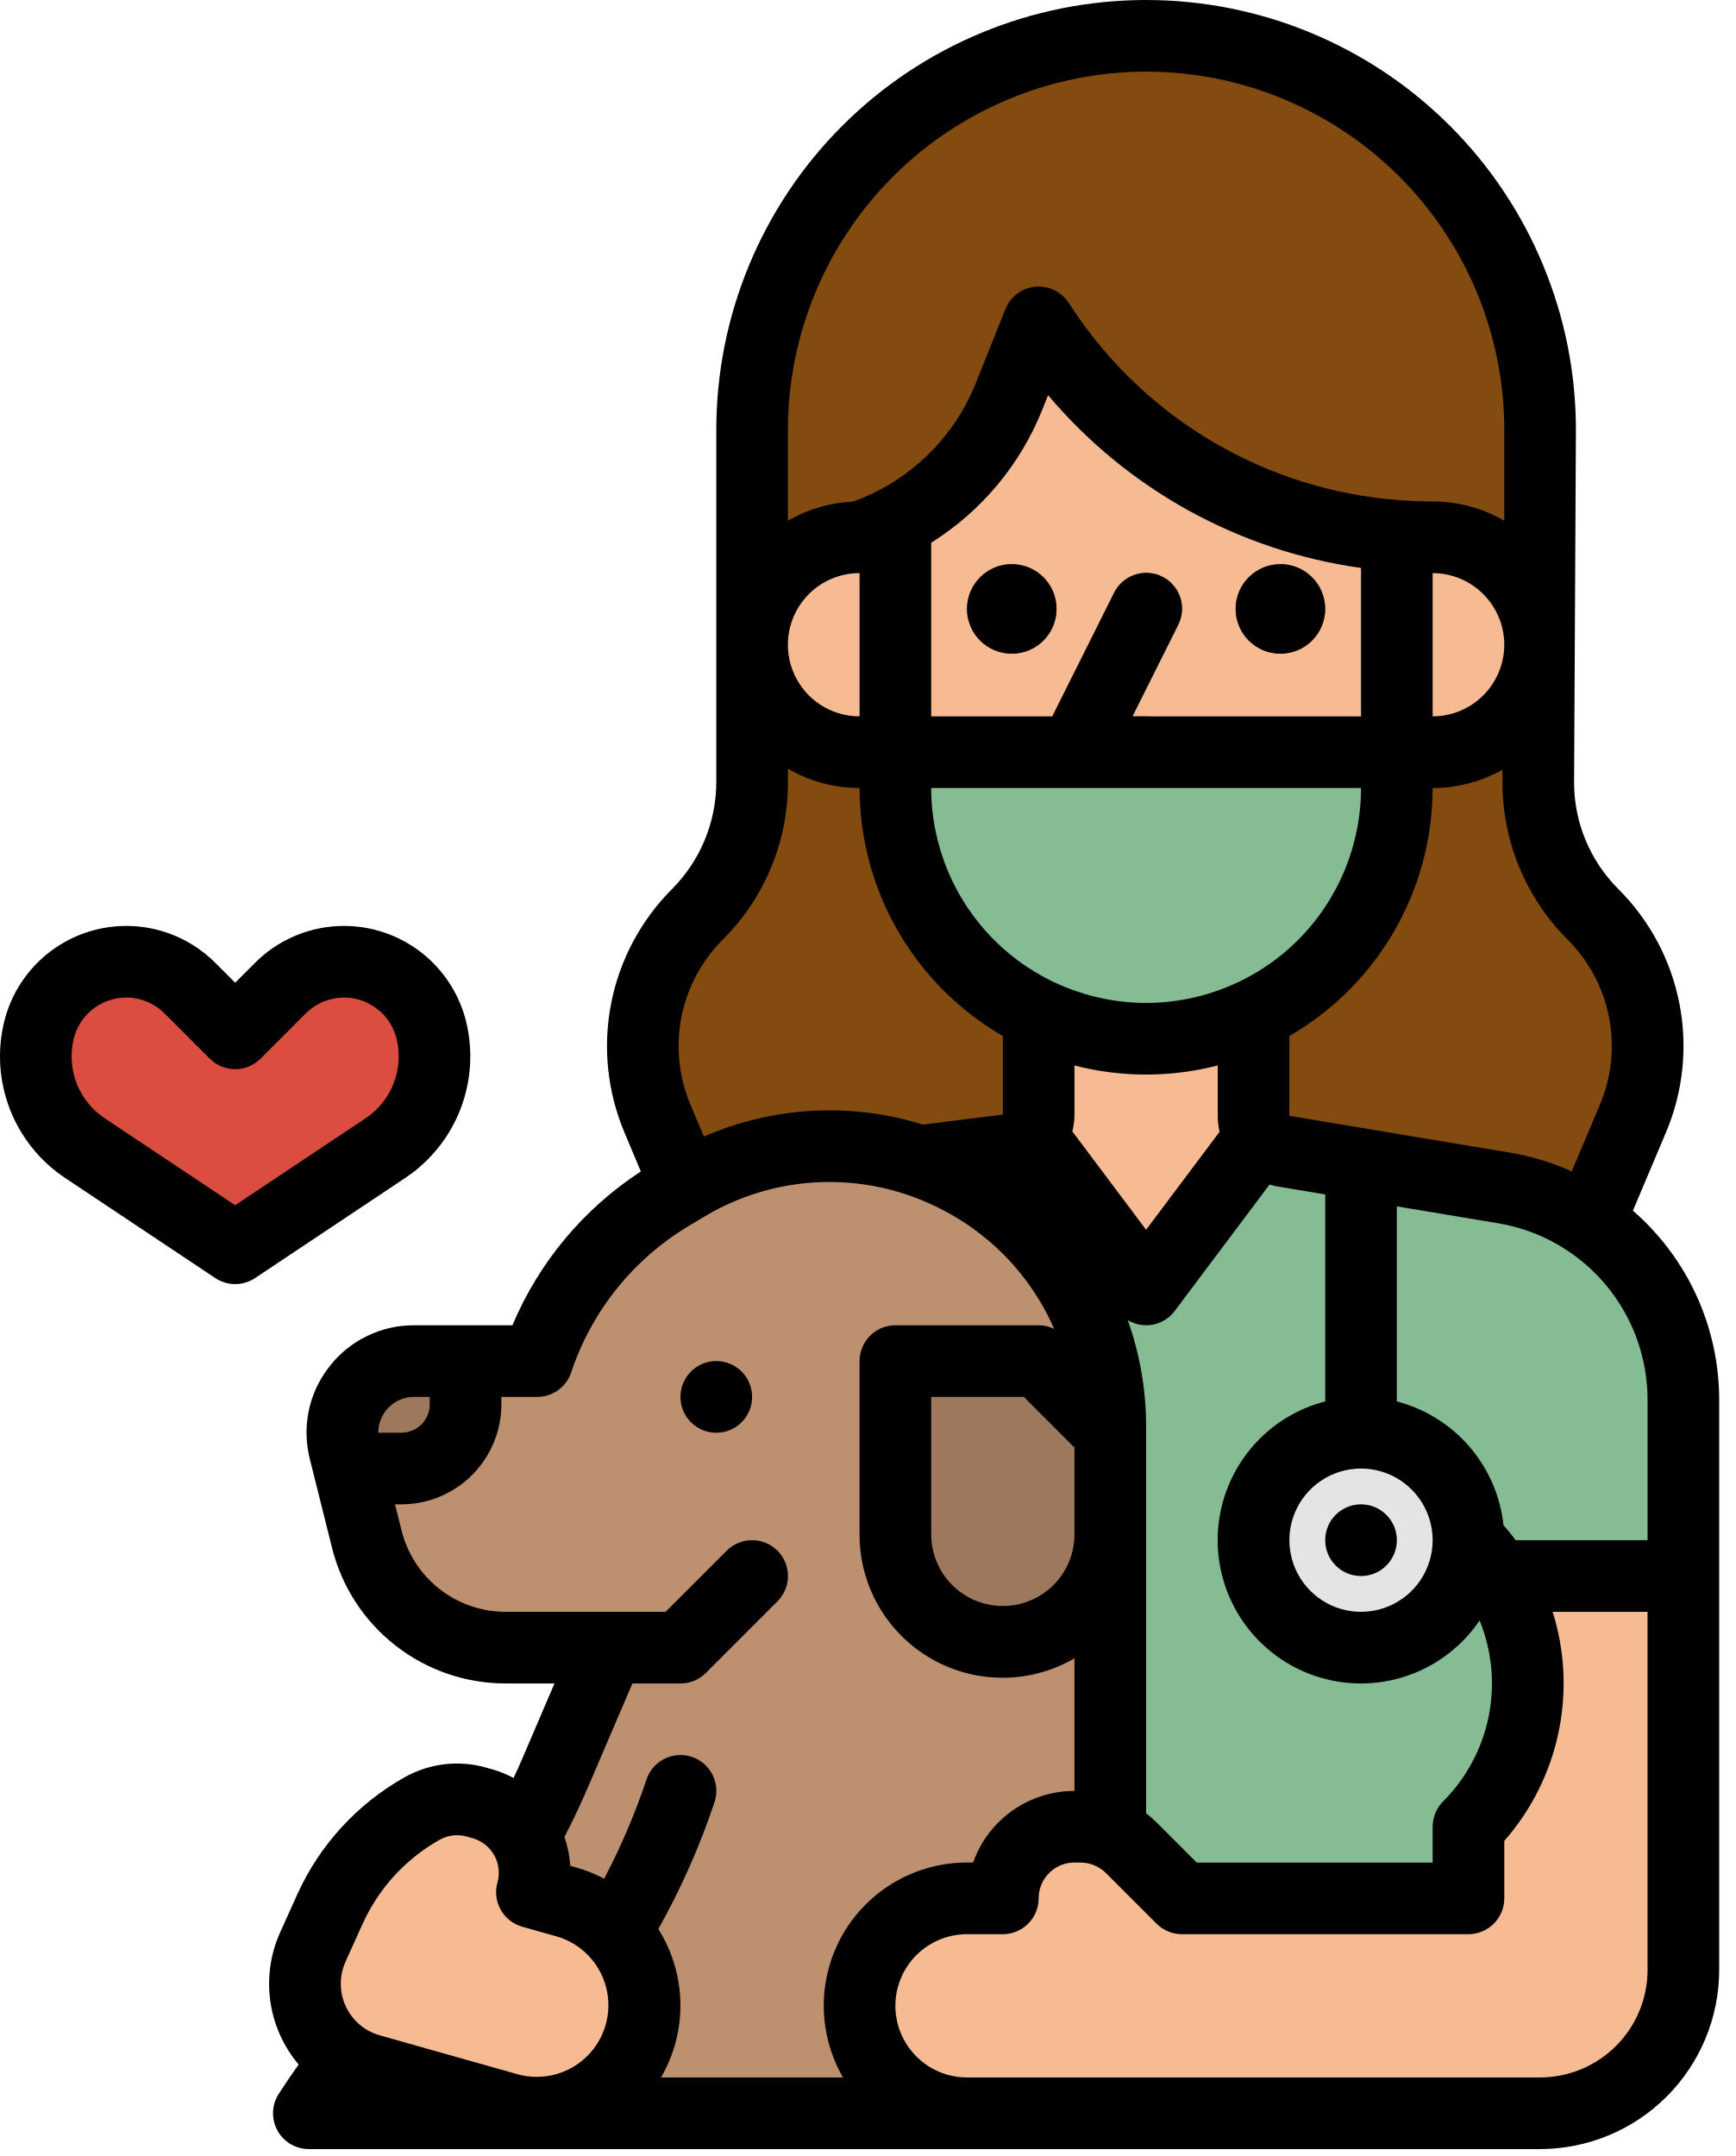
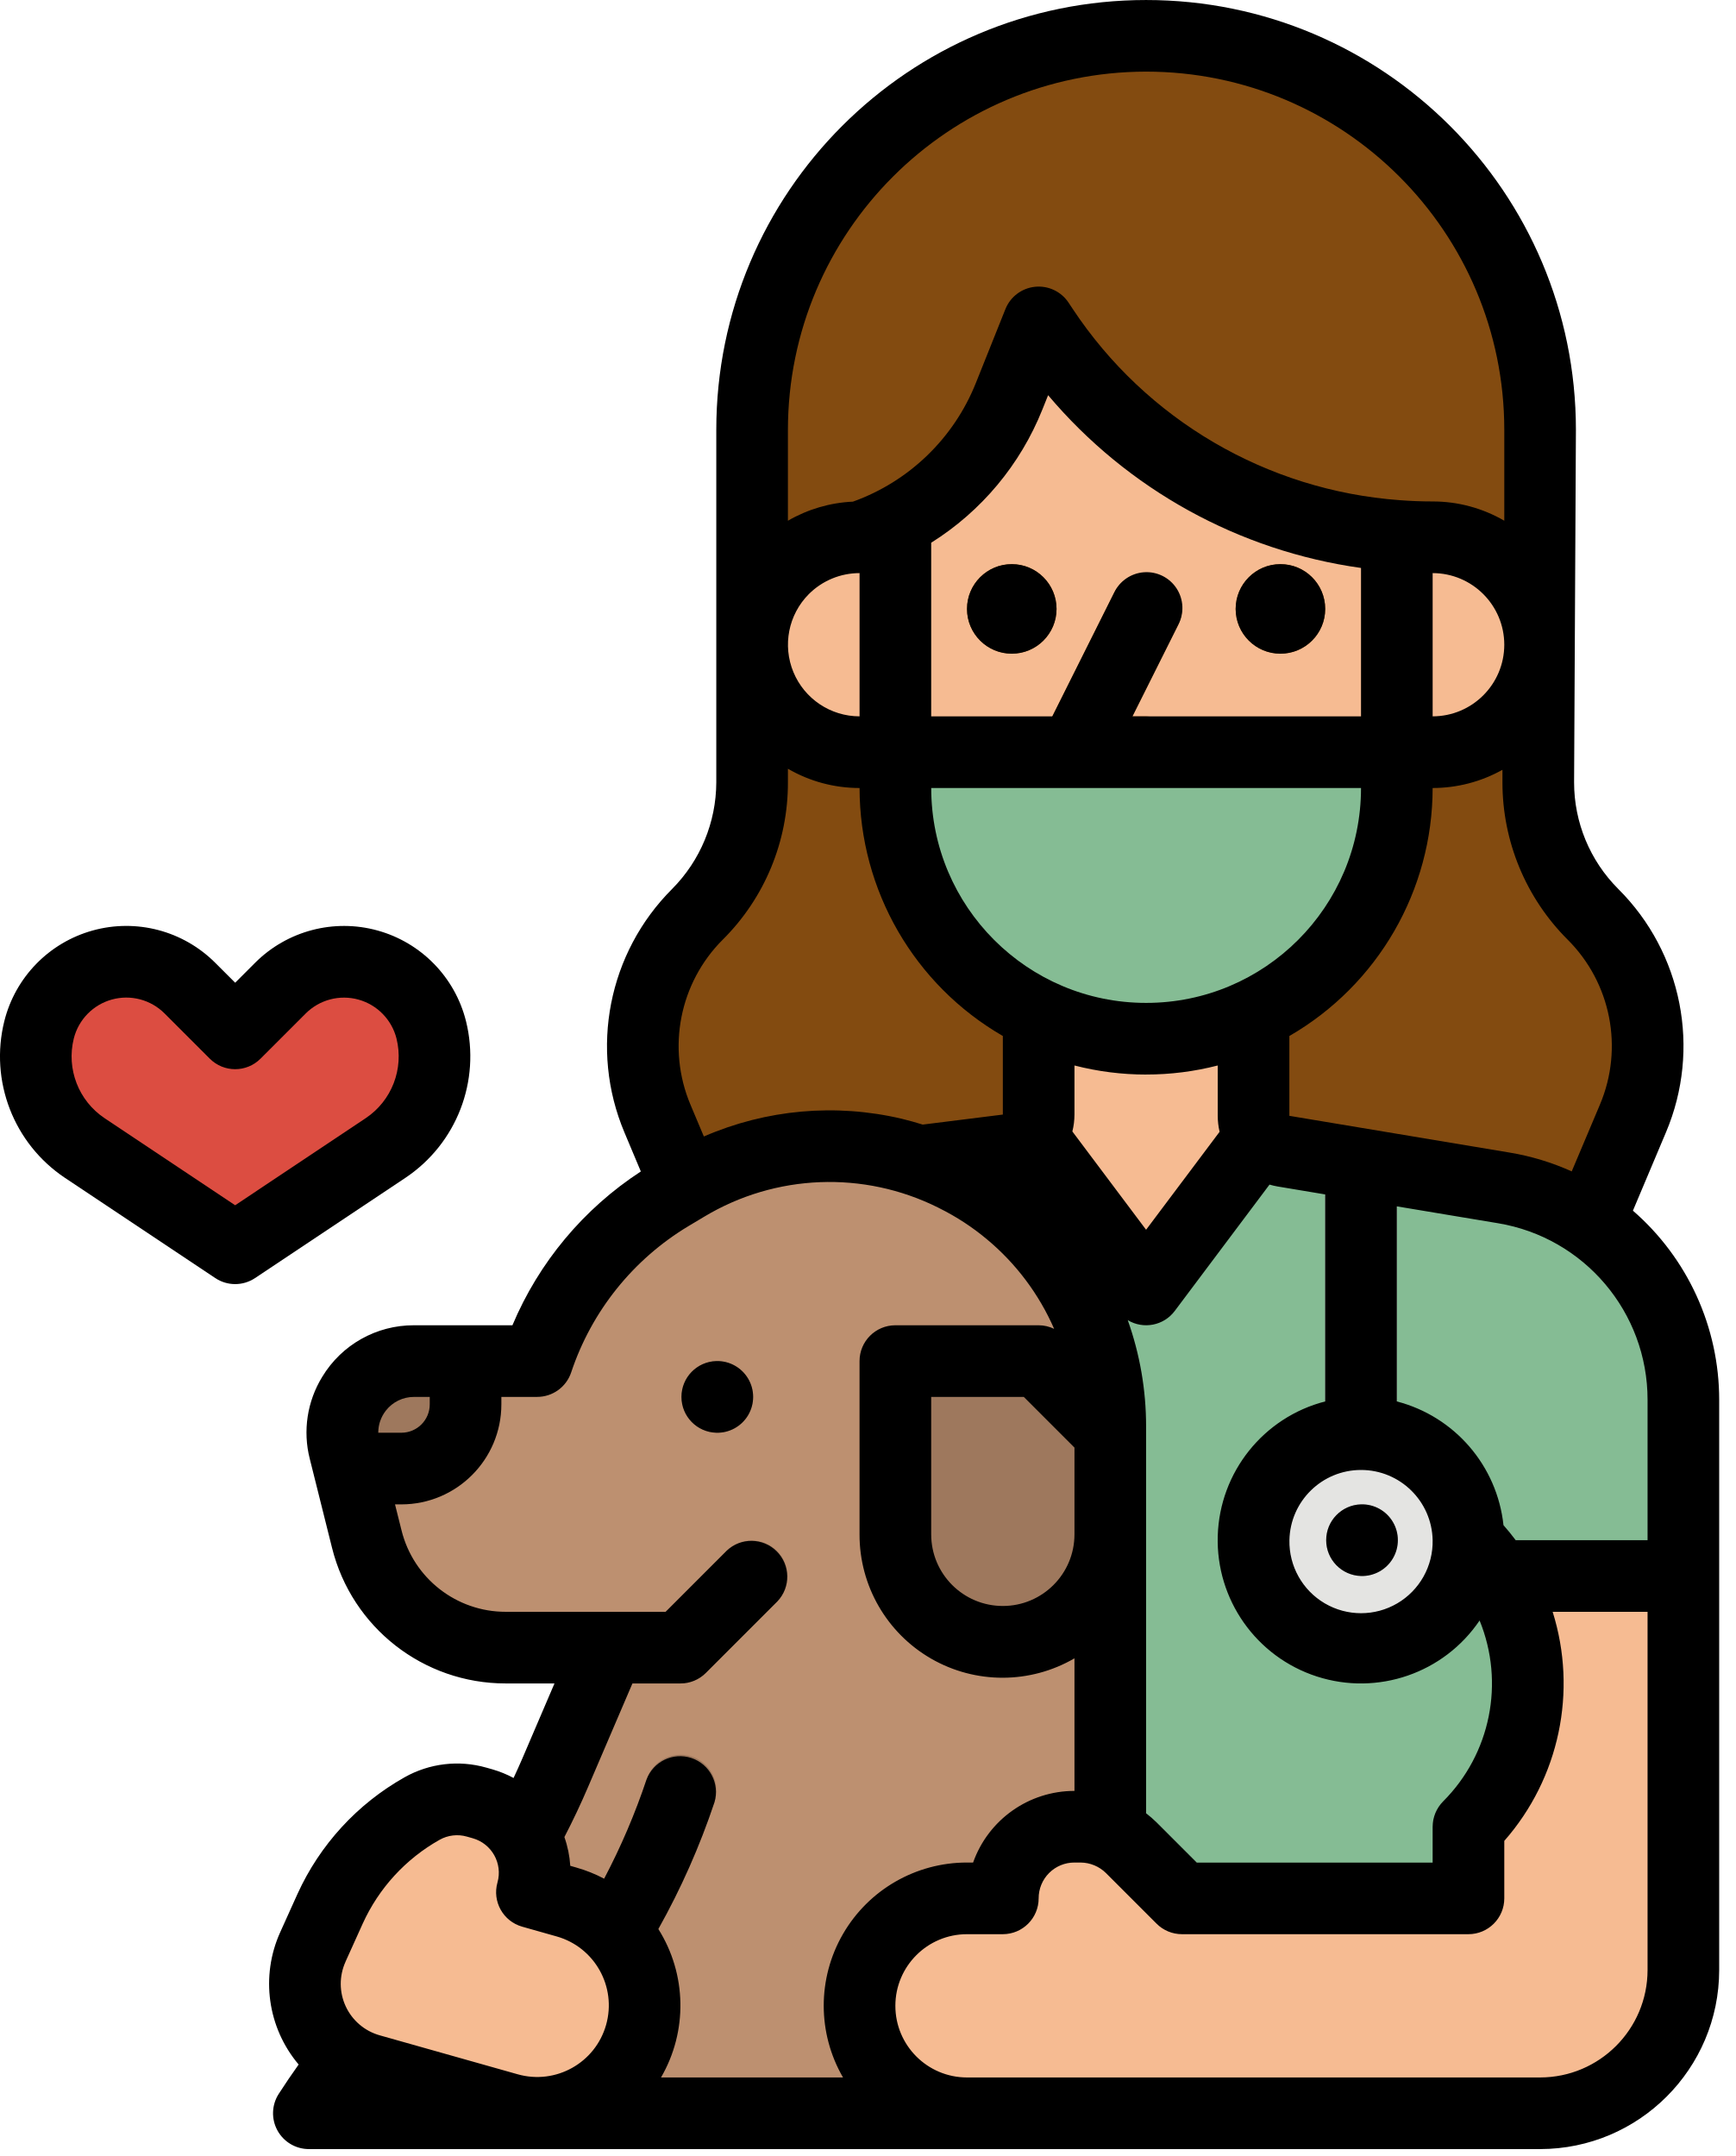
- <svg xmlns="http://www.w3.org/2000/svg" width="62" height="77" viewBox="0 0 62 77" fill="none">
-   <path d="M52.445 67.799V56.285H60.121V70.357C60.121 71.714 59.582 73.016 58.622 73.975C57.662 74.935 56.361 75.474 55.004 75.474H52.445V67.799Z" fill="#F6BB92" />
-   <path d="M56.283 44.773L57.363 42.214L58.321 39.945C58.834 38.725 58.972 37.38 58.717 36.081C58.462 34.782 57.827 33.588 56.891 32.652C55.642 31.403 54.94 29.708 54.94 27.941V21.747H26.861V27.942C26.861 29.709 26.16 31.403 24.91 32.653C23.974 33.588 23.338 34.782 23.084 36.081C22.829 37.38 22.967 38.725 23.48 39.945L24.493 42.356L56.283 44.773Z" fill="#834B10" />
-   <path d="M60.121 49.995C60.121 48.178 59.476 46.42 58.302 45.034C57.127 43.648 55.499 42.723 53.707 42.425L52.445 42.214L45.839 41.113L40.932 46.052L35.974 41.075L26.861 42.214V75.474H52.445V65.24C53.602 64.082 54.333 62.567 54.518 60.941C54.703 59.314 54.331 57.673 53.463 56.286H60.121V49.995Z" fill="#85BC94" />
-   <path d="M55.004 23.026H26.861V15.351C26.861 11.619 28.343 8.04 30.982 5.401C33.621 2.762 37.2 1.279 40.932 1.279C44.664 1.279 48.243 2.762 50.882 5.401C53.521 8.04 55.004 11.619 55.004 15.351V23.026Z" fill="#834B10" />
-   <path d="M51.166 19.188H49.887V11.513H31.978V19.188H30.699C29.681 19.188 28.705 19.593 27.985 20.312C27.265 21.032 26.861 22.008 26.861 23.026C26.861 24.044 27.265 25.02 27.985 25.74C28.705 26.459 29.681 26.864 30.699 26.864H31.978V28.143C31.978 30.518 32.921 32.795 34.601 34.475C36.28 36.154 38.557 37.097 40.932 37.097C43.307 37.097 45.585 36.154 47.264 34.475C48.944 32.795 49.887 30.518 49.887 28.143V26.864H51.166C52.184 26.864 53.16 26.459 53.88 25.74C54.599 25.02 55.004 24.044 55.004 23.026C55.004 22.008 54.599 21.032 53.88 20.312C53.16 19.593 52.184 19.188 51.166 19.188Z" fill="#F6BB92" />
-   <path d="M39.653 50.937V75.474H11.031C11.985 73.988 13.096 72.61 14.344 71.361L14.438 71.267C16.726 68.983 18.555 66.284 19.828 63.313C20.331 62.143 20.831 60.972 21.196 60.123C21.527 59.351 21.744 58.844 21.744 58.844H18.063C16.922 58.843 15.815 58.461 14.915 57.759C14.016 57.057 13.377 56.075 13.1 54.968L12.47 52.448L12.305 51.789C12.211 51.412 12.204 51.018 12.284 50.638C12.365 50.258 12.531 49.901 12.771 49.594C13.01 49.288 13.316 49.04 13.665 48.87C14.014 48.699 14.398 48.61 14.787 48.61H19.186C20.011 46.133 21.695 44.034 23.933 42.691L24.493 42.356C25.932 41.494 27.565 41.008 29.241 40.943C30.917 40.878 32.583 41.237 34.084 41.987L34.14 42.016C35.797 42.844 37.19 44.118 38.163 45.693C39.137 47.269 39.653 49.085 39.653 50.937Z" fill="#BD9070" />
-   <path d="M39.653 51.169V54.798C39.653 55.604 39.4 56.389 38.929 57.042C38.458 57.696 37.793 58.184 37.029 58.439C36.241 58.702 35.39 58.702 34.602 58.439C33.838 58.184 33.173 57.696 32.702 57.042C32.231 56.389 31.978 55.604 31.978 54.798V48.61H37.095L39.653 51.169Z" fill="#9E785D" />
-   <path d="M27.766 57.191L25.208 59.749C24.968 59.989 24.642 60.123 24.303 60.123H21.196C21.527 59.351 21.744 58.844 21.744 58.844H18.063C16.817 58.845 15.614 58.39 14.681 57.565H23.773L25.956 55.38C26.196 55.141 26.522 55.006 26.861 55.006C27.201 55.006 27.526 55.141 27.766 55.38C28.006 55.62 28.141 55.946 28.141 56.285C28.141 56.625 28.006 56.951 27.766 57.191Z" fill="#9E785D" />
-   <path d="M16.627 48.61V50.156C16.627 50.764 16.386 51.347 15.956 51.777C15.526 52.206 14.944 52.448 14.336 52.448H12.47L12.305 51.789C12.211 51.412 12.204 51.018 12.284 50.638C12.365 50.258 12.531 49.901 12.771 49.594C13.01 49.288 13.316 49.04 13.665 48.87C14.014 48.699 14.398 48.61 14.787 48.61H16.627Z" fill="#9E785D" />
-   <path d="M20.595 72.314C20.358 72.314 20.125 72.248 19.923 72.123C19.721 71.998 19.558 71.819 19.452 71.606C19.346 71.394 19.301 71.156 19.322 70.92C19.343 70.683 19.43 70.457 19.573 70.267C21.099 68.234 22.286 65.968 23.089 63.556C23.141 63.395 23.224 63.246 23.334 63.118C23.444 62.989 23.578 62.884 23.729 62.808C23.88 62.731 24.044 62.686 24.213 62.673C24.381 62.661 24.551 62.682 24.711 62.736C24.872 62.789 25.02 62.874 25.147 62.985C25.274 63.096 25.379 63.231 25.453 63.383C25.528 63.534 25.572 63.699 25.583 63.868C25.594 64.037 25.571 64.206 25.516 64.365C24.626 67.038 23.31 69.549 21.619 71.802C21.5 71.962 21.346 72.091 21.168 72.179C20.99 72.268 20.794 72.314 20.595 72.314Z" fill="#9E785D" />
-   <path d="M30.699 19.188C31.901 18.788 33.002 18.129 33.925 17.26C34.847 16.39 35.569 15.33 36.039 14.153L37.095 11.513L30.699 10.234V19.188Z" fill="#834B10" />
-   <path d="M37.095 11.513L37.245 11.738C38.773 14.03 40.843 15.909 43.271 17.209C45.7 18.508 48.412 19.188 51.166 19.188V10.234L37.095 11.513Z" fill="#834B10" />
-   <path d="M36.135 23.346C37.019 23.346 37.734 22.63 37.734 21.747C37.734 20.864 37.019 20.148 36.135 20.148C35.252 20.148 34.536 20.864 34.536 21.747C34.536 22.63 35.252 23.346 36.135 23.346Z" fill="#834B10" />
-   <path d="M45.73 23.346C46.613 23.346 47.328 22.63 47.328 21.747C47.328 20.864 46.613 20.148 45.73 20.148C44.846 20.148 44.13 20.864 44.13 21.747C44.13 22.63 44.846 23.346 45.73 23.346Z" fill="#834B10" />
-   <path d="M40.932 28.143H38.374C38.156 28.143 37.941 28.087 37.751 27.981C37.561 27.875 37.4 27.721 37.286 27.536C37.171 27.351 37.106 27.139 37.096 26.921C37.086 26.703 37.132 26.486 37.23 26.291L39.788 21.174C39.863 21.023 39.966 20.888 40.093 20.776C40.22 20.665 40.368 20.58 40.528 20.526C40.688 20.472 40.857 20.45 41.025 20.462C41.194 20.473 41.358 20.518 41.509 20.594C41.66 20.669 41.795 20.774 41.905 20.901C42.015 21.029 42.099 21.178 42.152 21.338C42.205 21.498 42.225 21.668 42.212 21.836C42.199 22.004 42.153 22.168 42.077 22.319L40.444 25.584H40.932C41.272 25.584 41.597 25.719 41.837 25.959C42.077 26.199 42.212 26.524 42.212 26.863C42.212 27.203 42.077 27.528 41.837 27.768C41.597 28.008 41.272 28.143 40.932 28.143Z" fill="#834B10" />
-   <path d="M48.608 52.448C48.269 52.448 47.943 52.313 47.703 52.073C47.463 51.833 47.329 51.508 47.329 51.169V42.214C47.329 41.875 47.463 41.55 47.703 41.31C47.943 41.07 48.269 40.935 48.608 40.935C48.947 40.935 49.272 41.07 49.512 41.31C49.752 41.55 49.887 41.875 49.887 42.214V51.169C49.887 51.508 49.752 51.833 49.512 52.073C49.272 52.313 48.947 52.448 48.608 52.448Z" fill="#C3C3C3" />
-   <path d="M48.608 58.844C50.727 58.844 52.445 57.126 52.445 55.006C52.445 52.887 50.727 51.169 48.608 51.169C46.488 51.169 44.77 52.887 44.77 55.006C44.77 57.126 46.488 58.844 48.608 58.844Z" fill="#E4E4E2" />
-   <path d="M48.608 56.286C49.314 56.286 49.887 55.713 49.887 55.006C49.887 54.3 49.314 53.727 48.608 53.727C47.901 53.727 47.329 54.3 47.329 55.006C47.329 55.713 47.901 56.286 48.608 56.286Z" fill="#C3C3C3" />
-   <path d="M53.725 75.474H34.536C33.519 75.474 32.542 75.07 31.823 74.35C31.103 73.63 30.699 72.654 30.699 71.636C30.699 70.618 31.103 69.642 31.823 68.923C32.542 68.203 33.519 67.799 34.536 67.799H35.816C35.816 67.12 36.085 66.469 36.565 65.99C37.045 65.51 37.695 65.24 38.374 65.24H38.593C39.272 65.24 39.923 65.51 40.403 65.989L42.212 67.799H53.725V75.474Z" fill="#F6BB92" />
-   <path d="M11.173 69.535C10.984 69.954 10.888 70.409 10.891 70.868C10.893 71.327 10.995 71.781 11.189 72.197C11.383 72.613 11.665 72.983 12.015 73.28C12.365 73.578 12.775 73.796 13.217 73.921L18.141 75.312C19.12 75.589 20.17 75.465 21.058 74.968C21.946 74.472 22.601 73.642 22.878 72.663C23.154 71.683 23.031 70.634 22.534 69.746C22.037 68.858 21.208 68.203 20.228 67.927L18.997 67.579C19.089 67.255 19.115 66.917 19.076 66.584C19.037 66.25 18.932 65.927 18.768 65.634C18.604 65.341 18.384 65.083 18.12 64.874C17.857 64.666 17.554 64.512 17.231 64.421L17.02 64.361C16.697 64.27 16.358 64.243 16.025 64.282C15.691 64.322 15.368 64.426 15.075 64.59C13.625 65.402 12.473 66.657 11.789 68.171L11.173 69.535Z" fill="#F6BB92" />
-   <path d="M4.51 34.348C5.361 34.348 6.178 34.686 6.78 35.289L8.398 36.907L10.016 35.289C10.618 34.686 11.435 34.348 12.287 34.348C13.003 34.348 13.698 34.587 14.263 35.028C14.828 35.469 15.228 36.086 15.402 36.781C15.598 37.566 15.547 38.393 15.255 39.149C14.963 39.904 14.445 40.55 13.771 41L8.398 44.581L3.026 41C2.352 40.55 1.833 39.904 1.542 39.149C1.25 38.393 1.198 37.566 1.395 36.781C1.568 36.086 1.969 35.469 2.534 35.028C3.098 34.588 3.794 34.348 4.51 34.348Z" fill="#DC4D41" />
-   <path d="M30.699 19.188H31.978V26.863H30.699V19.188Z" fill="#EEB58E" />
-   <path d="M49.887 19.188H51.166V26.863H49.887V19.188Z" fill="#EEB58E" />
-   <path d="M35.974 41.075L40.932 46.052L45.839 41.113C45.54 41.063 45.269 40.909 45.073 40.678C44.877 40.447 44.77 40.154 44.77 39.851V35.818H37.095V39.806C37.095 40.117 36.981 40.419 36.775 40.652C36.568 40.886 36.284 41.036 35.974 41.075Z" fill="#F6BB92" />
-   <path d="M40.932 37.097C38.557 37.097 36.28 36.154 34.601 34.475C32.921 32.795 31.978 30.518 31.978 28.143V26.864H49.887V28.143C49.887 30.518 48.944 32.795 47.264 34.475C45.585 36.154 43.307 37.097 40.932 37.097Z" fill="#85BC94" />
-   <path d="M25.582 51.169C26.288 51.169 26.861 50.596 26.861 49.889C26.861 49.183 26.288 48.61 25.582 48.61C24.875 48.61 24.303 49.183 24.303 49.889C24.303 50.596 24.875 51.169 25.582 51.169Z" fill="#9E785D" />
-   <path d="M36.135 23.346C37.019 23.346 37.734 22.63 37.734 21.747C37.734 20.864 37.019 20.148 36.135 20.148C35.252 20.148 34.536 20.864 34.536 21.747C34.536 22.63 35.252 23.346 36.135 23.346Z" fill="black" />
-   <path d="M45.73 23.346C46.613 23.346 47.328 22.63 47.328 21.747C47.328 20.864 46.613 20.148 45.73 20.148C44.846 20.148 44.13 20.864 44.13 21.747C44.13 22.63 44.846 23.346 45.73 23.346Z" fill="black" />
-   <path d="M48.608 56.286C49.314 56.286 49.887 55.713 49.887 55.006C49.887 54.3 49.314 53.727 48.608 53.727C47.901 53.727 47.329 54.3 47.329 55.006C47.329 55.713 47.901 56.286 48.608 56.286Z" fill="black" />
-   <path d="M58.319 43.238L59.5 40.441C60.115 38.987 60.282 37.382 59.978 35.833C59.674 34.284 58.913 32.861 57.794 31.747C57.294 31.247 56.898 30.654 56.627 30.001C56.356 29.348 56.217 28.648 56.218 27.941L56.283 15.351C56.283 11.279 54.666 7.375 51.787 4.496C48.908 1.617 45.004 0 40.932 0C36.861 0 32.957 1.617 30.078 4.496C27.199 7.375 25.582 11.279 25.582 15.351V27.941C25.578 29.368 25.011 30.735 24.006 31.747C22.89 32.862 22.131 34.285 21.827 35.834C21.523 37.382 21.688 38.986 22.3 40.441L22.887 41.838C20.844 43.169 19.246 45.083 18.301 47.331H14.787C14.204 47.329 13.628 47.461 13.104 47.717C12.579 47.973 12.121 48.345 11.763 48.806C11.672 48.922 11.588 49.044 11.511 49.17C11.13 49.789 10.935 50.504 10.948 51.23C10.954 51.523 10.992 51.815 11.063 52.1L11.228 52.759L11.858 55.278C12.202 56.663 13 57.892 14.125 58.77C15.249 59.648 16.636 60.125 18.062 60.123H19.803L18.652 62.81C18.553 63.041 18.449 63.27 18.343 63.499C18.1 63.369 17.844 63.265 17.579 63.19L17.367 63.13C16.883 62.991 16.375 62.95 15.874 63.009C15.374 63.069 14.89 63.226 14.45 63.474C12.764 64.422 11.423 65.883 10.623 67.644L10.007 69.009C9.66 69.778 9.537 70.63 9.654 71.466C9.77 72.302 10.121 73.088 10.666 73.733C10.42 74.078 10.182 74.428 9.954 74.782C9.83 74.975 9.76 75.198 9.752 75.428C9.744 75.658 9.797 75.885 9.907 76.087C10.018 76.289 10.18 76.457 10.378 76.574C10.575 76.691 10.801 76.753 11.031 76.753H55.004C56.7 76.751 58.325 76.077 59.525 74.878C60.724 73.678 61.398 72.053 61.4 70.357V49.995C61.4 48.714 61.125 47.447 60.594 46.282C60.062 45.116 59.286 44.078 58.319 43.238ZM58.842 49.995V55.006H54.132C53.994 54.823 53.85 54.643 53.696 54.47C53.586 53.434 53.162 52.456 52.481 51.666C51.8 50.877 50.896 50.314 49.887 50.051V43.084L52.235 43.476H52.236L53.497 43.687C54.991 43.935 56.348 44.705 57.327 45.86C58.306 47.016 58.842 48.481 58.842 49.995ZM51.457 64.428C51.451 64.435 51.446 64.443 51.441 64.45C51.42 64.476 51.401 64.502 51.382 64.53C51.378 64.537 51.374 64.544 51.37 64.551C51.351 64.579 51.334 64.608 51.318 64.637C51.315 64.642 51.313 64.648 51.31 64.653C51.294 64.685 51.278 64.717 51.264 64.751C51.263 64.754 51.261 64.758 51.26 64.761C51.246 64.796 51.233 64.832 51.222 64.869C51.221 64.873 51.22 64.876 51.219 64.88C51.208 64.916 51.199 64.952 51.191 64.99C51.189 65 51.188 65.01 51.187 65.02C51.181 65.051 51.176 65.082 51.173 65.114C51.169 65.156 51.166 65.198 51.166 65.242V66.521H42.742L41.308 65.087C41.19 64.97 41.065 64.861 40.932 64.76V50.937C40.933 49.646 40.711 48.364 40.277 47.148C40.548 47.311 40.869 47.368 41.18 47.307C41.49 47.246 41.767 47.073 41.956 46.819L45.34 42.307C45.434 42.335 45.531 42.358 45.628 42.374L47.329 42.658V50.051C46.527 50.258 45.787 50.656 45.173 51.212C44.559 51.767 44.089 52.464 43.803 53.241C43.517 54.018 43.424 54.853 43.532 55.674C43.64 56.495 43.946 57.278 44.423 57.954C44.9 58.631 45.534 59.182 46.271 59.56C47.008 59.938 47.826 60.131 48.654 60.123C49.482 60.115 50.296 59.907 51.025 59.515C51.755 59.123 52.379 58.56 52.843 57.875C53.286 58.96 53.399 60.152 53.167 61.301C52.936 62.45 52.37 63.506 51.541 64.335C51.512 64.365 51.483 64.396 51.457 64.428ZM30.696 20.468H30.699V25.584C30.363 25.584 30.03 25.518 29.72 25.39C29.409 25.262 29.127 25.073 28.889 24.836C28.409 24.356 28.139 23.706 28.139 23.027C28.139 22.349 28.408 21.698 28.887 21.218C29.367 20.738 30.018 20.468 30.696 20.468ZM53.725 23.026C53.724 23.704 53.454 24.355 52.974 24.834C52.495 25.314 51.844 25.584 51.166 25.584V20.468C51.844 20.468 52.495 20.738 52.974 21.218C53.454 21.697 53.724 22.348 53.725 23.026ZM48.608 25.584H40.444L42.077 22.319C42.153 22.168 42.199 22.004 42.212 21.836C42.225 21.668 42.205 21.498 42.152 21.338C42.099 21.178 42.015 21.029 41.905 20.902C41.795 20.774 41.66 20.669 41.509 20.594C41.358 20.518 41.194 20.473 41.025 20.462C40.857 20.45 40.688 20.472 40.528 20.526C40.368 20.58 40.22 20.665 40.093 20.776C39.966 20.888 39.863 21.023 39.788 21.175L37.584 25.584H33.257V19.383C35.051 18.258 36.441 16.593 37.227 14.628L37.433 14.114C40.27 17.478 44.249 19.675 48.608 20.284V25.584ZM38.367 28.143H38.373H38.378H48.608C48.608 30.178 47.799 32.131 46.36 33.57C44.92 35.009 42.968 35.818 40.932 35.818C38.897 35.818 36.945 35.009 35.505 33.57C34.066 32.131 33.257 30.178 33.257 28.143H38.367ZM40.932 38.377C41.795 38.377 42.655 38.268 43.491 38.053V39.851C43.492 40.043 43.514 40.234 43.557 40.421L40.932 43.92L38.299 40.409C38.348 40.212 38.373 40.009 38.374 39.806V38.053C39.21 38.268 40.069 38.377 40.932 38.377ZM38.374 54.798C38.374 55.477 38.105 56.128 37.625 56.608C37.145 57.087 36.494 57.357 35.816 57.357C35.137 57.357 34.486 57.087 34.007 56.608C33.527 56.128 33.257 55.477 33.257 54.798V49.889H36.565L38.374 51.699V54.798ZM51.166 55.006C51.166 55.512 51.016 56.007 50.735 56.428C50.454 56.849 50.054 57.176 49.587 57.37C49.119 57.564 48.605 57.614 48.109 57.516C47.612 57.417 47.157 57.173 46.799 56.815C46.441 56.458 46.197 56.002 46.099 55.505C46 55.009 46.05 54.495 46.244 54.027C46.438 53.56 46.766 53.16 47.186 52.879C47.607 52.598 48.102 52.448 48.608 52.448C49.286 52.449 49.936 52.718 50.416 53.198C50.896 53.678 51.166 54.328 51.166 55.006ZM57.142 39.448L56.133 41.836C55.427 41.517 54.683 41.291 53.918 41.164L52.657 40.953H52.656L46.049 39.851V37C47.604 36.102 48.895 34.811 49.793 33.256C50.691 31.702 51.165 29.938 51.166 28.143C52.039 28.143 52.898 27.919 53.659 27.492V27.941C53.659 28.984 53.864 30.017 54.264 30.981C54.663 31.944 55.248 32.819 55.986 33.557C56.744 34.311 57.26 35.276 57.465 36.325C57.671 37.375 57.559 38.463 57.142 39.448ZM40.932 2.558C44.325 2.559 47.578 3.907 49.977 6.306C52.376 8.705 53.724 11.958 53.725 15.351V18.597C52.948 18.146 52.065 17.908 51.166 17.909C50.767 17.909 50.37 17.893 49.984 17.863C47.646 17.692 45.377 16.986 43.354 15.802C41.33 14.617 39.605 12.984 38.31 11.029L38.16 10.803C38.031 10.61 37.851 10.454 37.64 10.355C37.429 10.256 37.195 10.216 36.963 10.241C36.731 10.265 36.51 10.352 36.324 10.492C36.138 10.633 35.994 10.822 35.908 11.038L34.852 13.678C34.462 14.655 33.869 15.538 33.112 16.269C32.355 16.999 31.452 17.561 30.461 17.915C29.644 17.953 28.848 18.186 28.14 18.597V15.351C28.144 11.959 29.493 8.708 31.891 6.309C34.289 3.911 37.541 2.562 40.932 2.558ZM25.815 33.557C26.555 32.821 27.141 31.946 27.54 30.982C27.939 30.018 28.143 28.985 28.14 27.941V27.455C28.917 27.907 29.8 28.144 30.699 28.143C30.7 29.938 31.174 31.702 32.072 33.256C32.97 34.811 34.261 36.102 35.816 37V39.806L32.954 40.164C32.712 40.088 32.465 40.018 32.211 39.957C29.847 39.398 27.365 39.62 25.138 40.589L24.658 39.45C24.243 38.464 24.131 37.376 24.337 36.327C24.543 35.277 25.058 34.312 25.814 33.557H25.815ZM14.787 49.889H15.348V50.156C15.348 50.425 15.241 50.682 15.051 50.872C14.861 51.062 14.604 51.168 14.336 51.169H13.509C13.509 51.161 13.509 51.153 13.51 51.145C13.511 51.092 13.515 51.038 13.523 50.986C13.525 50.969 13.527 50.953 13.53 50.938C13.541 50.877 13.556 50.816 13.576 50.758C13.578 50.751 13.581 50.745 13.583 50.739C13.602 50.686 13.625 50.634 13.652 50.584C13.659 50.569 13.667 50.554 13.675 50.54C13.706 50.484 13.741 50.431 13.78 50.38C13.899 50.227 14.052 50.103 14.226 50.018C14.401 49.933 14.593 49.889 14.787 49.889ZM24.303 60.123C24.471 60.123 24.637 60.09 24.792 60.026C24.947 59.962 25.088 59.867 25.207 59.749L27.766 57.19C27.884 57.071 27.979 56.93 28.043 56.775C28.107 56.62 28.14 56.454 28.14 56.286C28.14 56.118 28.107 55.951 28.043 55.796C27.979 55.641 27.884 55.5 27.766 55.381C27.647 55.262 27.506 55.168 27.351 55.104C27.195 55.039 27.029 55.006 26.861 55.006C26.693 55.006 26.527 55.039 26.372 55.104C26.216 55.168 26.075 55.262 25.956 55.381L23.773 57.565H18.063C17.207 57.566 16.375 57.28 15.701 56.753C15.026 56.226 14.547 55.488 14.341 54.658L14.108 53.727H14.336C15.283 53.726 16.19 53.349 16.86 52.68C17.529 52.011 17.905 51.103 17.907 50.156V49.889H19.186C19.454 49.889 19.716 49.805 19.934 49.648C20.151 49.491 20.314 49.27 20.399 49.015C21.127 46.829 22.613 44.975 24.589 43.789L25.151 43.453C27.094 42.287 29.415 41.926 31.62 42.447C31.898 42.513 32.167 42.59 32.426 42.679C32.794 42.804 33.152 42.953 33.499 43.125L33.567 43.16C34.148 43.45 34.694 43.805 35.194 44.218C35.208 44.229 35.221 44.239 35.235 44.25C36.279 45.116 37.106 46.215 37.648 47.459C37.476 47.375 37.286 47.332 37.095 47.331H31.978C31.639 47.331 31.313 47.466 31.073 47.706C30.834 47.946 30.699 48.271 30.699 48.61V54.798C30.696 55.698 30.931 56.581 31.38 57.361C31.828 58.14 32.475 58.787 33.254 59.236C34.032 59.686 34.916 59.921 35.815 59.919C36.714 59.918 37.597 59.678 38.374 59.226V63.961C37.58 63.961 36.806 64.207 36.157 64.665C35.509 65.123 35.018 65.771 34.754 66.519H34.536C33.638 66.519 32.755 66.755 31.977 67.204C31.199 67.653 30.553 68.299 30.104 69.077C29.655 69.855 29.419 70.738 29.42 71.636C29.42 72.535 29.658 73.417 30.108 74.195H23.608C24.078 73.386 24.317 72.465 24.3 71.531C24.283 70.596 24.011 69.684 23.512 68.893C24.321 67.451 24.992 65.935 25.517 64.366C25.624 64.044 25.599 63.693 25.448 63.389C25.296 63.086 25.03 62.855 24.708 62.747C24.386 62.64 24.035 62.665 23.731 62.816C23.428 62.968 23.197 63.234 23.09 63.556C22.682 64.775 22.176 65.959 21.577 67.097C21.259 66.928 20.924 66.793 20.577 66.695L20.368 66.636C20.345 66.286 20.274 65.94 20.157 65.609C20.463 65.02 20.747 64.419 21.004 63.817L22.587 60.123H24.303ZM12.339 70.062L12.956 68.697C13.529 67.434 14.491 66.387 15.7 65.707C15.846 65.625 16.008 65.572 16.174 65.552C16.341 65.533 16.51 65.546 16.672 65.592L16.883 65.652C17.21 65.745 17.486 65.963 17.651 66.259C17.817 66.555 17.858 66.905 17.767 67.231C17.674 67.558 17.715 67.907 17.881 68.203C18.047 68.499 18.323 68.718 18.649 68.81L19.881 69.158C20.53 69.346 21.078 69.783 21.407 70.373C21.735 70.964 21.816 71.661 21.632 72.311C21.448 72.962 21.015 73.513 20.426 73.844C19.837 74.176 19.141 74.262 18.49 74.082L13.565 72.691C13.3 72.616 13.054 72.485 12.844 72.307C12.635 72.129 12.466 71.907 12.35 71.658C12.233 71.408 12.172 71.137 12.171 70.861C12.169 70.586 12.227 70.314 12.34 70.063L12.339 70.062ZM58.842 70.357C58.84 71.374 58.436 72.35 57.716 73.069C56.997 73.789 56.021 74.193 55.004 74.195H34.536C33.858 74.195 33.207 73.925 32.727 73.445C32.248 72.966 31.978 72.315 31.978 71.636C31.978 70.958 32.248 70.307 32.727 69.827C33.207 69.347 33.858 69.078 34.536 69.078H35.816C36.155 69.078 36.48 68.943 36.72 68.703C36.96 68.463 37.095 68.138 37.095 67.799C37.094 67.63 37.127 67.464 37.191 67.308C37.255 67.153 37.35 67.012 37.469 66.893C37.587 66.774 37.729 66.68 37.884 66.616C38.039 66.552 38.206 66.519 38.374 66.519H38.593C38.932 66.522 39.257 66.656 39.499 66.895L41.307 68.703C41.426 68.822 41.567 68.916 41.722 68.98C41.877 69.045 42.044 69.078 42.212 69.078H52.445C52.785 69.078 53.11 68.943 53.35 68.703C53.59 68.463 53.725 68.138 53.725 67.799V65.746C54.691 64.645 55.358 63.315 55.66 61.882C55.963 60.449 55.891 58.962 55.452 57.565H58.842V70.357Z" fill="black" />
-   <path d="M16.643 36.47C16.451 35.7 16.057 34.994 15.502 34.425C14.947 33.856 14.251 33.444 13.486 33.232C12.72 33.02 11.912 33.015 11.143 33.217C10.375 33.42 9.674 33.822 9.112 34.384L8.399 35.097L7.685 34.384C7.123 33.822 6.423 33.42 5.654 33.217C4.886 33.015 4.077 33.02 3.312 33.232C2.546 33.444 1.85 33.856 1.295 34.425C0.741 34.993 0.347 35.699 0.154 36.47C-0.105 37.512 -0.036 38.608 0.351 39.609C0.738 40.61 1.424 41.467 2.316 42.064L7.689 45.646C7.899 45.786 8.146 45.861 8.398 45.861C8.651 45.861 8.898 45.786 9.108 45.646L14.481 42.064C15.373 41.467 16.059 40.61 16.446 39.609C16.833 38.608 16.902 37.512 16.643 36.47ZM13.062 39.935L8.398 43.044L3.735 39.935C3.281 39.632 2.932 39.196 2.735 38.687C2.539 38.178 2.504 37.62 2.635 37.091C2.718 36.759 2.888 36.455 3.126 36.21C3.365 35.966 3.665 35.789 3.994 35.697C4.324 35.606 4.671 35.604 5.002 35.691C5.333 35.778 5.634 35.951 5.876 36.193L7.494 37.811C7.613 37.93 7.754 38.024 7.909 38.088C8.064 38.153 8.23 38.186 8.398 38.186C8.566 38.186 8.733 38.153 8.888 38.088C9.043 38.024 9.184 37.93 9.303 37.811L10.921 36.193C11.162 35.951 11.464 35.778 11.795 35.691C12.125 35.604 12.473 35.606 12.803 35.697C13.132 35.788 13.432 35.966 13.671 36.21C13.909 36.455 14.079 36.759 14.162 37.091C14.293 37.62 14.258 38.178 14.061 38.687C13.864 39.196 13.515 39.632 13.062 39.935Z" fill="black" />
-   <path d="M25.582 51.169C26.288 51.169 26.861 50.596 26.861 49.889C26.861 49.183 26.288 48.61 25.582 48.61C24.875 48.61 24.303 49.183 24.303 49.889C24.303 50.596 24.875 51.169 25.582 51.169Z" fill="black" />
+ <svg xmlns="http://www.w3.org/2000/svg" width="62" height="77" fill="none">
+   <path d="M52.445 67.799V56.285h7.676v14.072a5.117 5.117 0 0 1-5.117 5.117h-2.559v-7.675Z" fill="#F6BB92" />
+   <path d="m56.283 44.773 1.08-2.559.958-2.269a6.661 6.661 0 0 0-1.43-7.293 6.663 6.663 0 0 1-1.951-4.71v-6.195H26.86v6.195a6.662 6.662 0 0 1-1.95 4.71 6.662 6.662 0 0 0-1.431 7.293l1.013 2.411 31.79 2.417Z" fill="#834B10" />
+   <path d="M60.12 49.995a7.675 7.675 0 0 0-6.413-7.57l-1.262-.21-6.606-1.102-4.907 4.939-4.958-4.977-9.113 1.14v33.259h25.584V65.24a7.237 7.237 0 0 0 1.018-8.954h6.658v-6.29Z" fill="#85BC94" />
+   <path d="M55.004 23.026H26.86V15.35a14.071 14.071 0 0 1 28.143 0v7.675Z" fill="#834B10" />
+   <path d="M51.166 19.188h-1.28v-7.675H31.979v7.675h-1.28a3.838 3.838 0 1 0 0 7.676h1.28v1.279a8.954 8.954 0 1 0 17.909 0v-1.28h1.28a3.838 3.838 0 1 0 0-7.675Z" fill="#F6BB92" />
+   <path d="M39.653 50.937v24.537H11.031a24.699 24.699 0 0 1 3.313-4.113l.094-.094a25.353 25.353 0 0 0 5.39-7.954c.503-1.17 1.003-2.34 1.368-3.19l.548-1.279h-3.68a5.122 5.122 0 0 1-4.964-3.876l-.63-2.52-.165-.659a2.559 2.559 0 0 1 2.482-3.179h4.399a10.93 10.93 0 0 1 4.747-5.92l.56-.334a9.979 9.979 0 0 1 9.59-.369l.057.029a9.974 9.974 0 0 1 5.513 8.92Z" fill="#BD9070" />
+   <path d="M39.653 51.169v3.63a3.837 3.837 0 1 1-7.675 0V48.61h5.117l2.558 2.559ZM27.766 57.19l-2.558 2.559a1.28 1.28 0 0 1-.905.374h-3.107l.548-1.279h-3.68a5.098 5.098 0 0 1-3.383-1.28h9.092l2.183-2.184a1.28 1.28 0 0 1 1.81 1.81ZM16.627 48.61v1.546a2.291 2.291 0 0 1-2.291 2.292H12.47l-.165-.659a2.56 2.56 0 0 1 2.482-3.179h1.84ZM20.595 72.314a1.28 1.28 0 0 1-1.022-2.047 23.61 23.61 0 0 0 3.516-6.71 1.278 1.278 0 0 1 2.364-.174 1.28 1.28 0 0 1 .063.982 26.158 26.158 0 0 1-3.896 7.437 1.276 1.276 0 0 1-1.025.512Z" fill="#9E785D" />
+   <path d="M30.699 19.188a8.723 8.723 0 0 0 5.34-5.035l1.056-2.64-6.396-1.28v8.955ZM37.095 11.513l.15.225a16.731 16.731 0 0 0 13.921 7.45v-8.954l-14.071 1.279ZM36.135 23.346a1.599 1.599 0 1 0 0-3.198 1.599 1.599 0 0 0 0 3.198ZM45.73 23.346a1.599 1.599 0 1 0 0-3.198 1.599 1.599 0 0 0 0 3.198ZM40.932 28.143h-2.558a1.28 1.28 0 0 1-1.144-1.852l2.558-5.117a1.279 1.279 0 1 1 2.289 1.145l-1.633 3.265h.488a1.28 1.28 0 0 1 0 2.559Z" fill="#834B10" />
+   <path d="M48.608 52.448a1.28 1.28 0 0 1-1.28-1.28v-8.954a1.28 1.28 0 1 1 2.559 0v8.955a1.28 1.28 0 0 1-1.28 1.279Z" fill="#C3C3C3" />
+   <path d="M48.608 58.844a3.838 3.838 0 1 0 0-7.675 3.838 3.838 0 0 0 0 7.675Z" fill="#E4E4E2" />
+   <path d="M48.608 56.286a1.28 1.28 0 1 0 0-2.559 1.28 1.28 0 0 0 0 2.559Z" fill="#C3C3C3" />
+   <path d="M53.725 75.474H34.536a3.838 3.838 0 0 1 0-7.675h1.28a2.558 2.558 0 0 1 2.558-2.559h.22c.678 0 1.329.27 1.809.75l1.809 1.809h11.513v7.675ZM11.173 69.535a3.192 3.192 0 0 0 2.044 4.386l4.924 1.391a3.837 3.837 0 1 0 2.087-7.385l-1.23-.348a2.558 2.558 0 0 0-1.767-3.158l-.211-.06a2.558 2.558 0 0 0-1.945.23 7.766 7.766 0 0 0-3.286 3.58l-.616 1.364Z" fill="#F6BB92" />
+   <path d="M4.51 34.348c.851 0 1.668.338 2.27.94l1.618 1.619 1.618-1.618a3.212 3.212 0 0 1 5.386 1.492A3.927 3.927 0 0 1 13.772 41L8.397 44.58 3.026 41a3.926 3.926 0 0 1-1.631-4.22 3.212 3.212 0 0 1 3.115-2.432Z" fill="#DC4D41" />
+   <path d="M30.699 19.188h1.279v7.675h-1.28v-7.675ZM49.887 19.188h1.28v7.675h-1.28v-7.675Z" fill="#EEB58E" />
+   <path d="m35.974 41.075 4.958 4.977 4.907-4.939a1.28 1.28 0 0 1-1.069-1.262v-4.033h-7.675v3.988a1.279 1.279 0 0 1-1.12 1.27Z" fill="#F6BB92" />
+   <path d="M40.932 37.097a8.954 8.954 0 0 1-8.954-8.954v-1.28h17.909v1.28a8.954 8.954 0 0 1-8.955 8.954Z" fill="#85BC94" />
+   <path d="M25.582 51.169a1.28 1.28 0 1 0 0-2.559 1.28 1.28 0 0 0 0 2.559Z" fill="#9E785D" />
+   <path d="M36.135 23.346a1.599 1.599 0 1 0 0-3.198 1.599 1.599 0 0 0 0 3.198ZM45.73 23.346a1.599 1.599 0 1 0 0-3.198 1.599 1.599 0 0 0 0 3.198ZM48.608 56.286a1.28 1.28 0 1 0 0-2.559 1.28 1.28 0 0 0 0 2.559Z" fill="#000" />
+   <path d="m58.319 43.238 1.18-2.797a7.914 7.914 0 0 0-1.705-8.694 5.378 5.378 0 0 1-1.576-3.806l.065-12.59a15.35 15.35 0 0 0-30.701 0v12.59a5.421 5.421 0 0 1-1.576 3.806 7.938 7.938 0 0 0-1.706 8.694l.587 1.397a12.195 12.195 0 0 0-4.586 5.493h-3.514a3.811 3.811 0 0 0-3.277 1.839 3.802 3.802 0 0 0-.447 2.93l.165.659.63 2.519a6.386 6.386 0 0 0 6.204 4.845h1.741l-1.151 2.687c-.099.23-.203.46-.31.689a3.865 3.865 0 0 0-.763-.31l-.212-.06a3.813 3.813 0 0 0-2.917.345 9.104 9.104 0 0 0-3.827 4.17l-.616 1.365a4.47 4.47 0 0 0 .659 4.724 26.99 26.99 0 0 0-.712 1.049 1.28 1.28 0 0 0 1.077 1.971h43.973a6.403 6.403 0 0 0 6.396-6.396V49.995a8.948 8.948 0 0 0-3.081-6.757Zm.523 6.757v5.011h-4.71a8.551 8.551 0 0 0-.436-.536 5.13 5.13 0 0 0-3.809-4.419v-6.967l2.348.392h.001l1.261.21a6.391 6.391 0 0 1 5.345 6.309Zm-7.385 14.433-.016.022c-.02.026-.04.052-.059.08l-.012.02a1.262 1.262 0 0 0-.052.087l-.008.016c-.016.032-.032.064-.046.098l-.004.01a1.31 1.31 0 0 0-.038.108l-.003.011a1.27 1.27 0 0 0-.028.11l-.005.03c-.005.031-.01.062-.013.094a1.323 1.323 0 0 0-.007.127v1.28h-8.424l-1.434-1.434a3.856 3.856 0 0 0-.376-.327V50.937c0-1.291-.221-2.573-.655-3.789a1.275 1.275 0 0 0 1.679-.329l3.384-4.512c.094.028.19.05.288.067l1.7.284v7.393a5.117 5.117 0 1 0 5.515 7.824 5.952 5.952 0 0 1-1.302 6.46c-.03.03-.057.061-.084.093Zm-20.76-43.96h.002v5.116a2.56 2.56 0 0 1-1.812-4.366c.48-.48 1.13-.75 1.81-.75Zm23.028 2.558a2.562 2.562 0 0 1-2.559 2.558v-5.116a2.561 2.561 0 0 1 2.559 2.558Zm-5.117 2.558h-8.164l1.633-3.265a1.28 1.28 0 1 0-2.289-1.144l-2.204 4.41h-4.327v-6.202a9.997 9.997 0 0 0 3.97-4.755l.206-.514a17.85 17.85 0 0 0 11.175 6.17v5.3Zm-10.24 2.559h10.24a7.675 7.675 0 0 1-15.35 0h5.11Zm2.564 10.233c.863.001 1.723-.108 2.559-.323v1.798c0 .192.023.383.066.57l-2.625 3.499-2.633-3.511c.05-.197.074-.4.075-.603v-1.753c.836.215 1.695.324 2.558.324Zm-2.558 16.422a2.558 2.558 0 1 1-5.117 0V49.89h3.308l1.809 1.81v3.1Zm12.792.208a2.558 2.558 0 1 1-5.115 0 2.558 2.558 0 0 1 5.115 0Zm5.976-15.558-1.009 2.388a8.919 8.919 0 0 0-2.215-.672l-1.261-.211h-.001l-6.607-1.102V37a10.237 10.237 0 0 0 5.117-8.857c.873 0 1.732-.224 2.493-.65v.448a7.935 7.935 0 0 0 2.327 5.616 5.363 5.363 0 0 1 1.156 5.89Zm-16.21-36.89a12.795 12.795 0 0 1 12.793 12.793v3.246a5.085 5.085 0 0 0-2.559-.688c-.4 0-.796-.016-1.181-.046A15.349 15.349 0 0 1 38.31 11.03l-.15-.226a1.28 1.28 0 0 0-2.252.235l-1.056 2.64a7.425 7.425 0 0 1-4.39 4.237 5.08 5.08 0 0 0-2.322.682v-3.246A12.807 12.807 0 0 1 40.932 2.558ZM25.815 33.557a7.888 7.888 0 0 0 2.325-5.616v-.486c.777.452 1.66.689 2.559.688A10.237 10.237 0 0 0 35.816 37v2.806l-2.862.358c-.242-.076-.489-.146-.743-.207a11.246 11.246 0 0 0-7.073.632l-.48-1.14a5.38 5.38 0 0 1 1.156-5.892ZM14.787 49.889h.561v.267a1.013 1.013 0 0 1-1.012 1.013h-.827l.001-.024c.001-.053.005-.107.013-.16l.007-.047c.011-.062.026-.122.046-.18l.007-.019a1.298 1.298 0 0 1 .197-.359 1.27 1.27 0 0 1 1.007-.49Zm9.516 10.234a1.279 1.279 0 0 0 .904-.374l2.559-2.559a1.28 1.28 0 0 0-1.81-1.809l-2.183 2.184h-5.71a3.831 3.831 0 0 1-3.722-2.907l-.233-.93h.228a3.575 3.575 0 0 0 3.57-3.572v-.267h1.28a1.28 1.28 0 0 0 1.213-.874 9.65 9.65 0 0 1 4.19-5.226l.562-.336a8.69 8.69 0 0 1 8.348-.328l.068.035a8.596 8.596 0 0 1 1.668 1.09 8.666 8.666 0 0 1 2.413 3.209 1.278 1.278 0 0 0-.553-.128h-5.117a1.28 1.28 0 0 0-1.28 1.28v6.188a5.107 5.107 0 0 0 7.676 4.427v4.735a3.839 3.839 0 0 0-3.62 2.558h-.218a5.113 5.113 0 0 0-4.428 7.676h-6.5a5.12 5.12 0 0 0-.096-5.302 26.333 26.333 0 0 0 2.005-4.527 1.28 1.28 0 0 0-2.427-.81 23.755 23.755 0 0 1-1.513 3.54 5.107 5.107 0 0 0-1-.4l-.21-.06a3.8 3.8 0 0 0-.21-1.027c.306-.59.59-1.19.847-1.792l1.583-3.694h1.716Zm-11.964 9.939.617-1.365a6.528 6.528 0 0 1 2.744-2.99 1.273 1.273 0 0 1 .972-.115l.211.06a1.28 1.28 0 0 1 .884 1.579 1.279 1.279 0 0 0 .883 1.579l1.23.348a2.558 2.558 0 0 1-1.39 4.924l-4.925-1.391a1.91 1.91 0 0 1-1.225-2.628v-.001Zm46.503.295a3.842 3.842 0 0 1-3.838 3.838H34.536a2.558 2.558 0 1 1 0-5.117h1.28a1.28 1.28 0 0 0 1.279-1.28 1.275 1.275 0 0 1 1.279-1.279h.22c.338.003.663.137.905.376l1.808 1.808a1.279 1.279 0 0 0 .905.375h10.233a1.28 1.28 0 0 0 1.28-1.28v-2.052a8.524 8.524 0 0 0 1.727-8.181h3.39v12.792Z" fill="#000" />
+   <path d="M16.643 36.47a4.491 4.491 0 0 0-7.531-2.086l-.713.713-.714-.713A4.49 4.49 0 0 0 .154 36.47a5.216 5.216 0 0 0 2.162 5.594l5.373 3.582a1.28 1.28 0 0 0 1.419 0l5.373-3.582a5.216 5.216 0 0 0 2.162-5.594Zm-3.582 3.465-4.663 3.11-4.663-3.11a2.652 2.652 0 0 1-1.1-2.844 1.933 1.933 0 0 1 3.241-.898l1.618 1.618a1.28 1.28 0 0 0 1.809 0l1.618-1.618a1.934 1.934 0 0 1 3.24.898 2.653 2.653 0 0 1-1.1 2.844ZM25.582 51.169a1.28 1.28 0 1 0 0-2.559 1.28 1.28 0 0 0 0 2.559Z" fill="#000" />
</svg>
